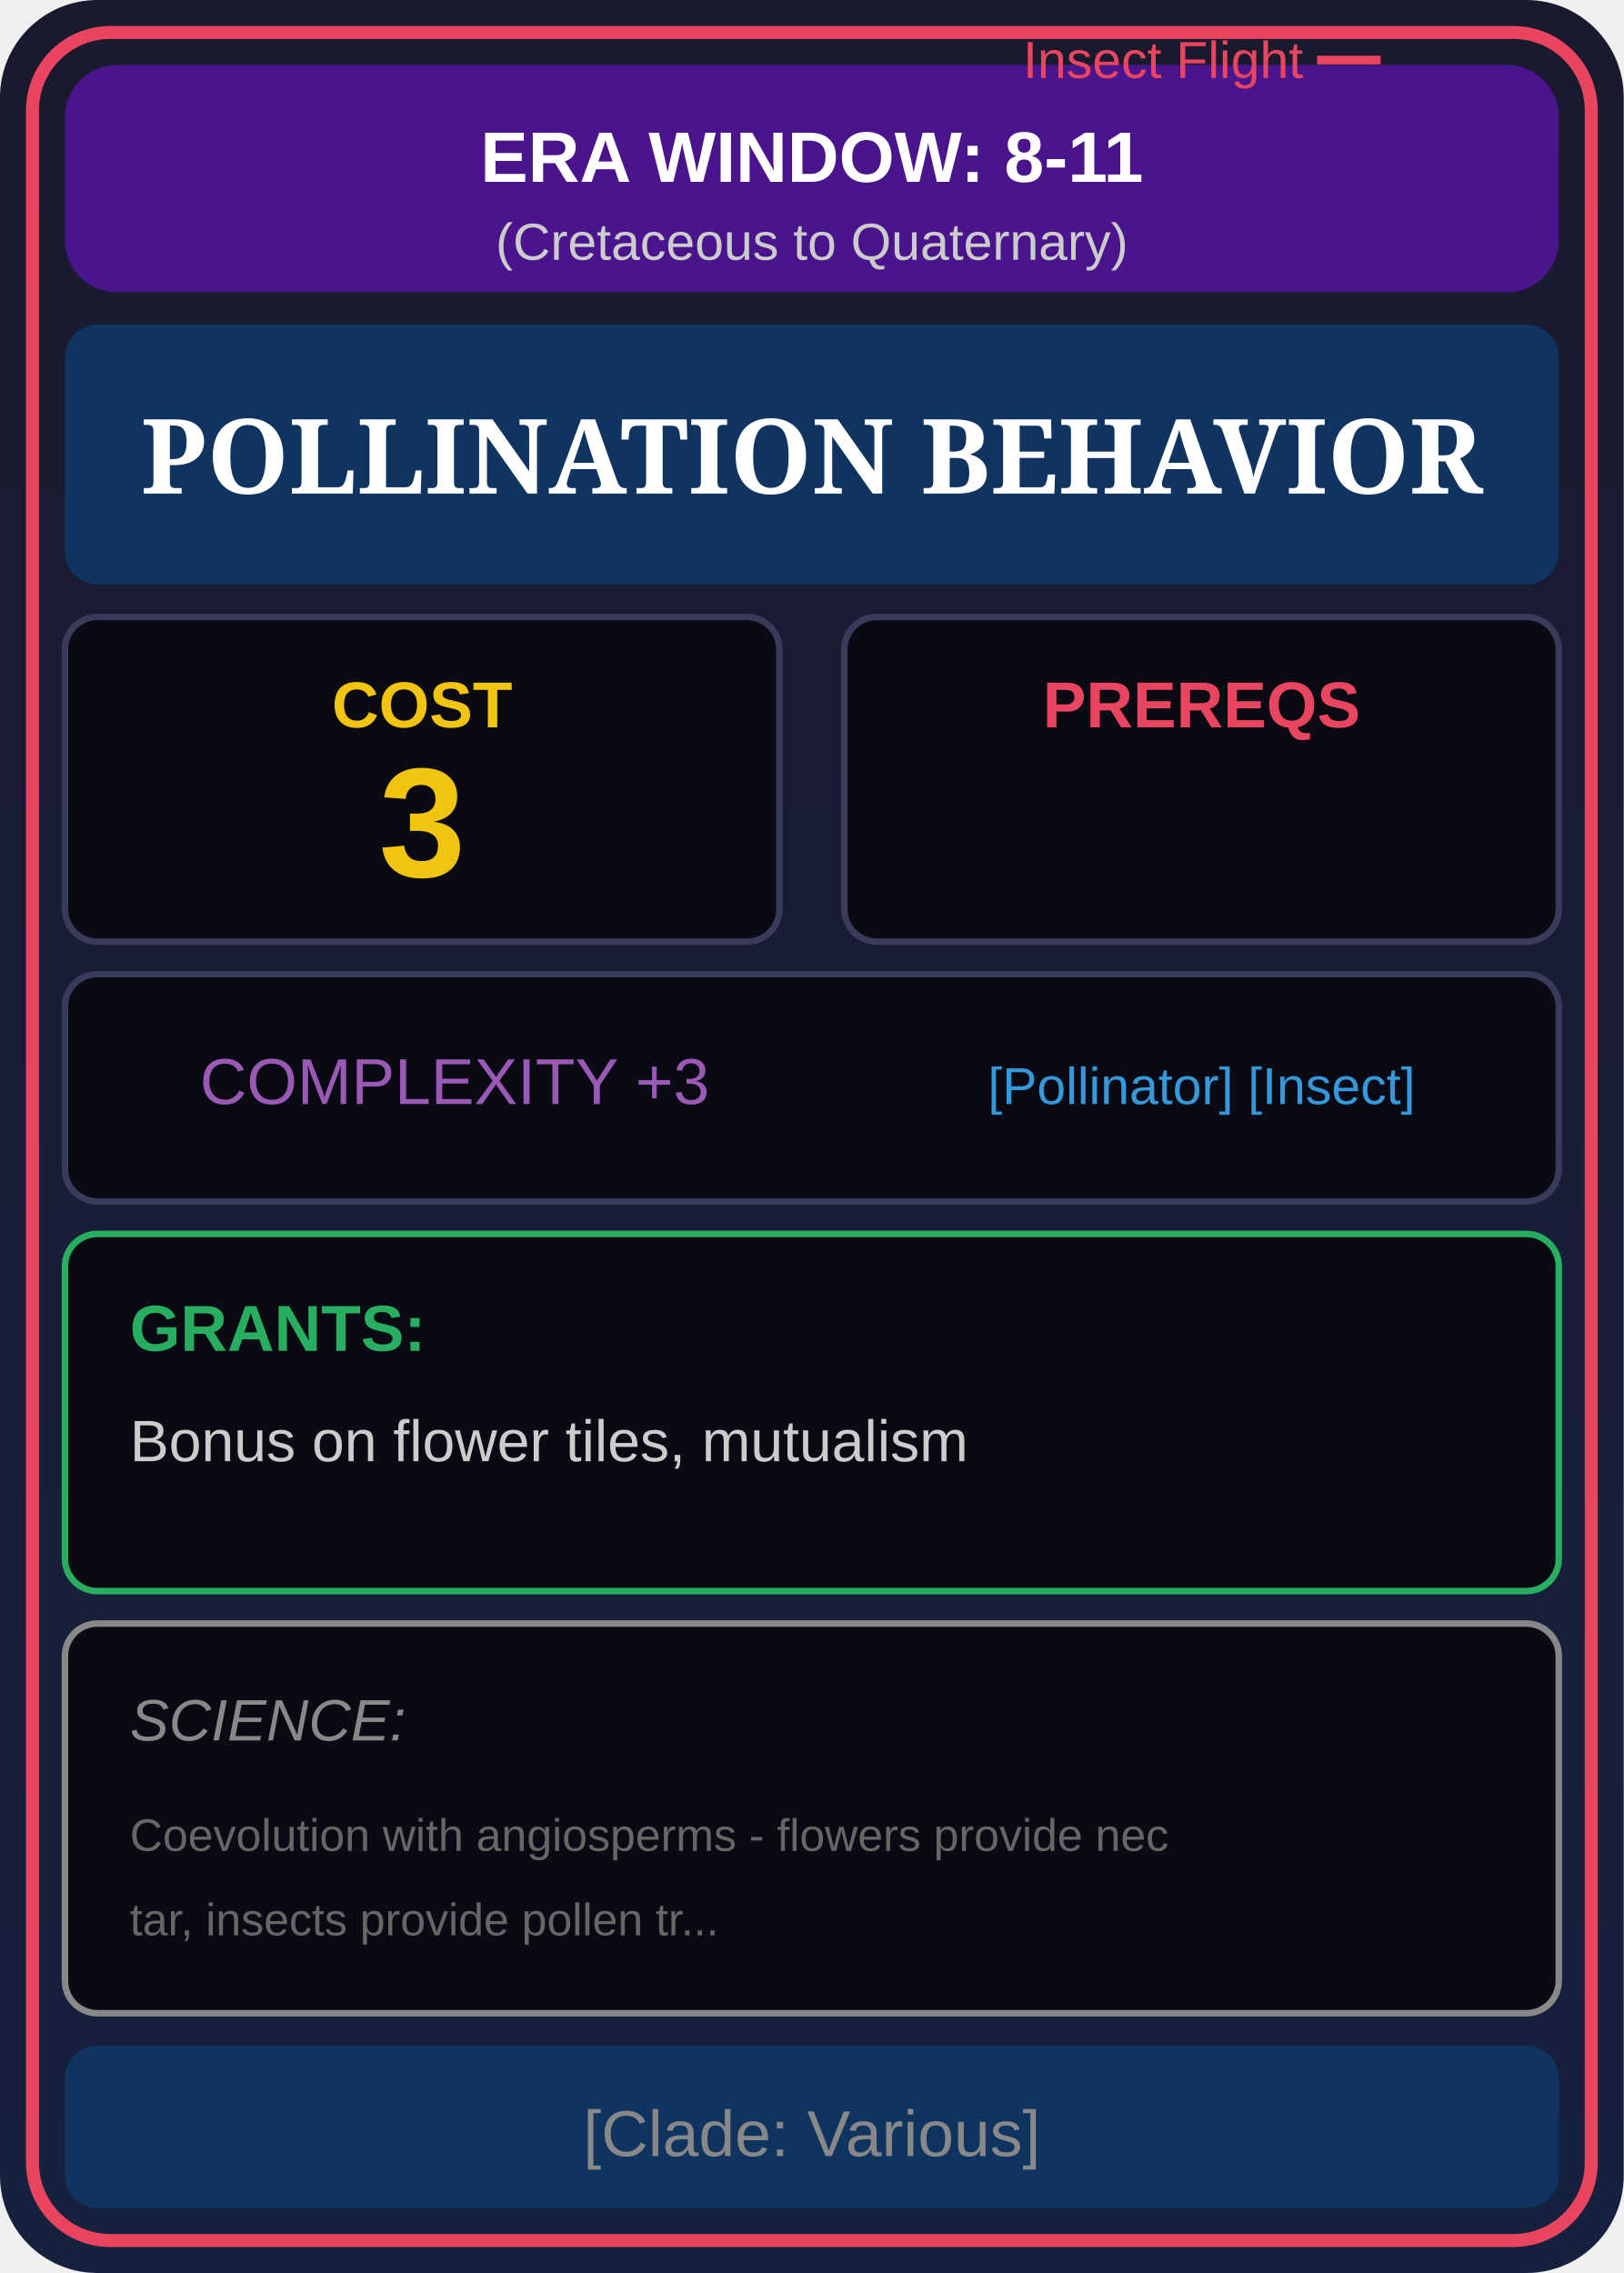
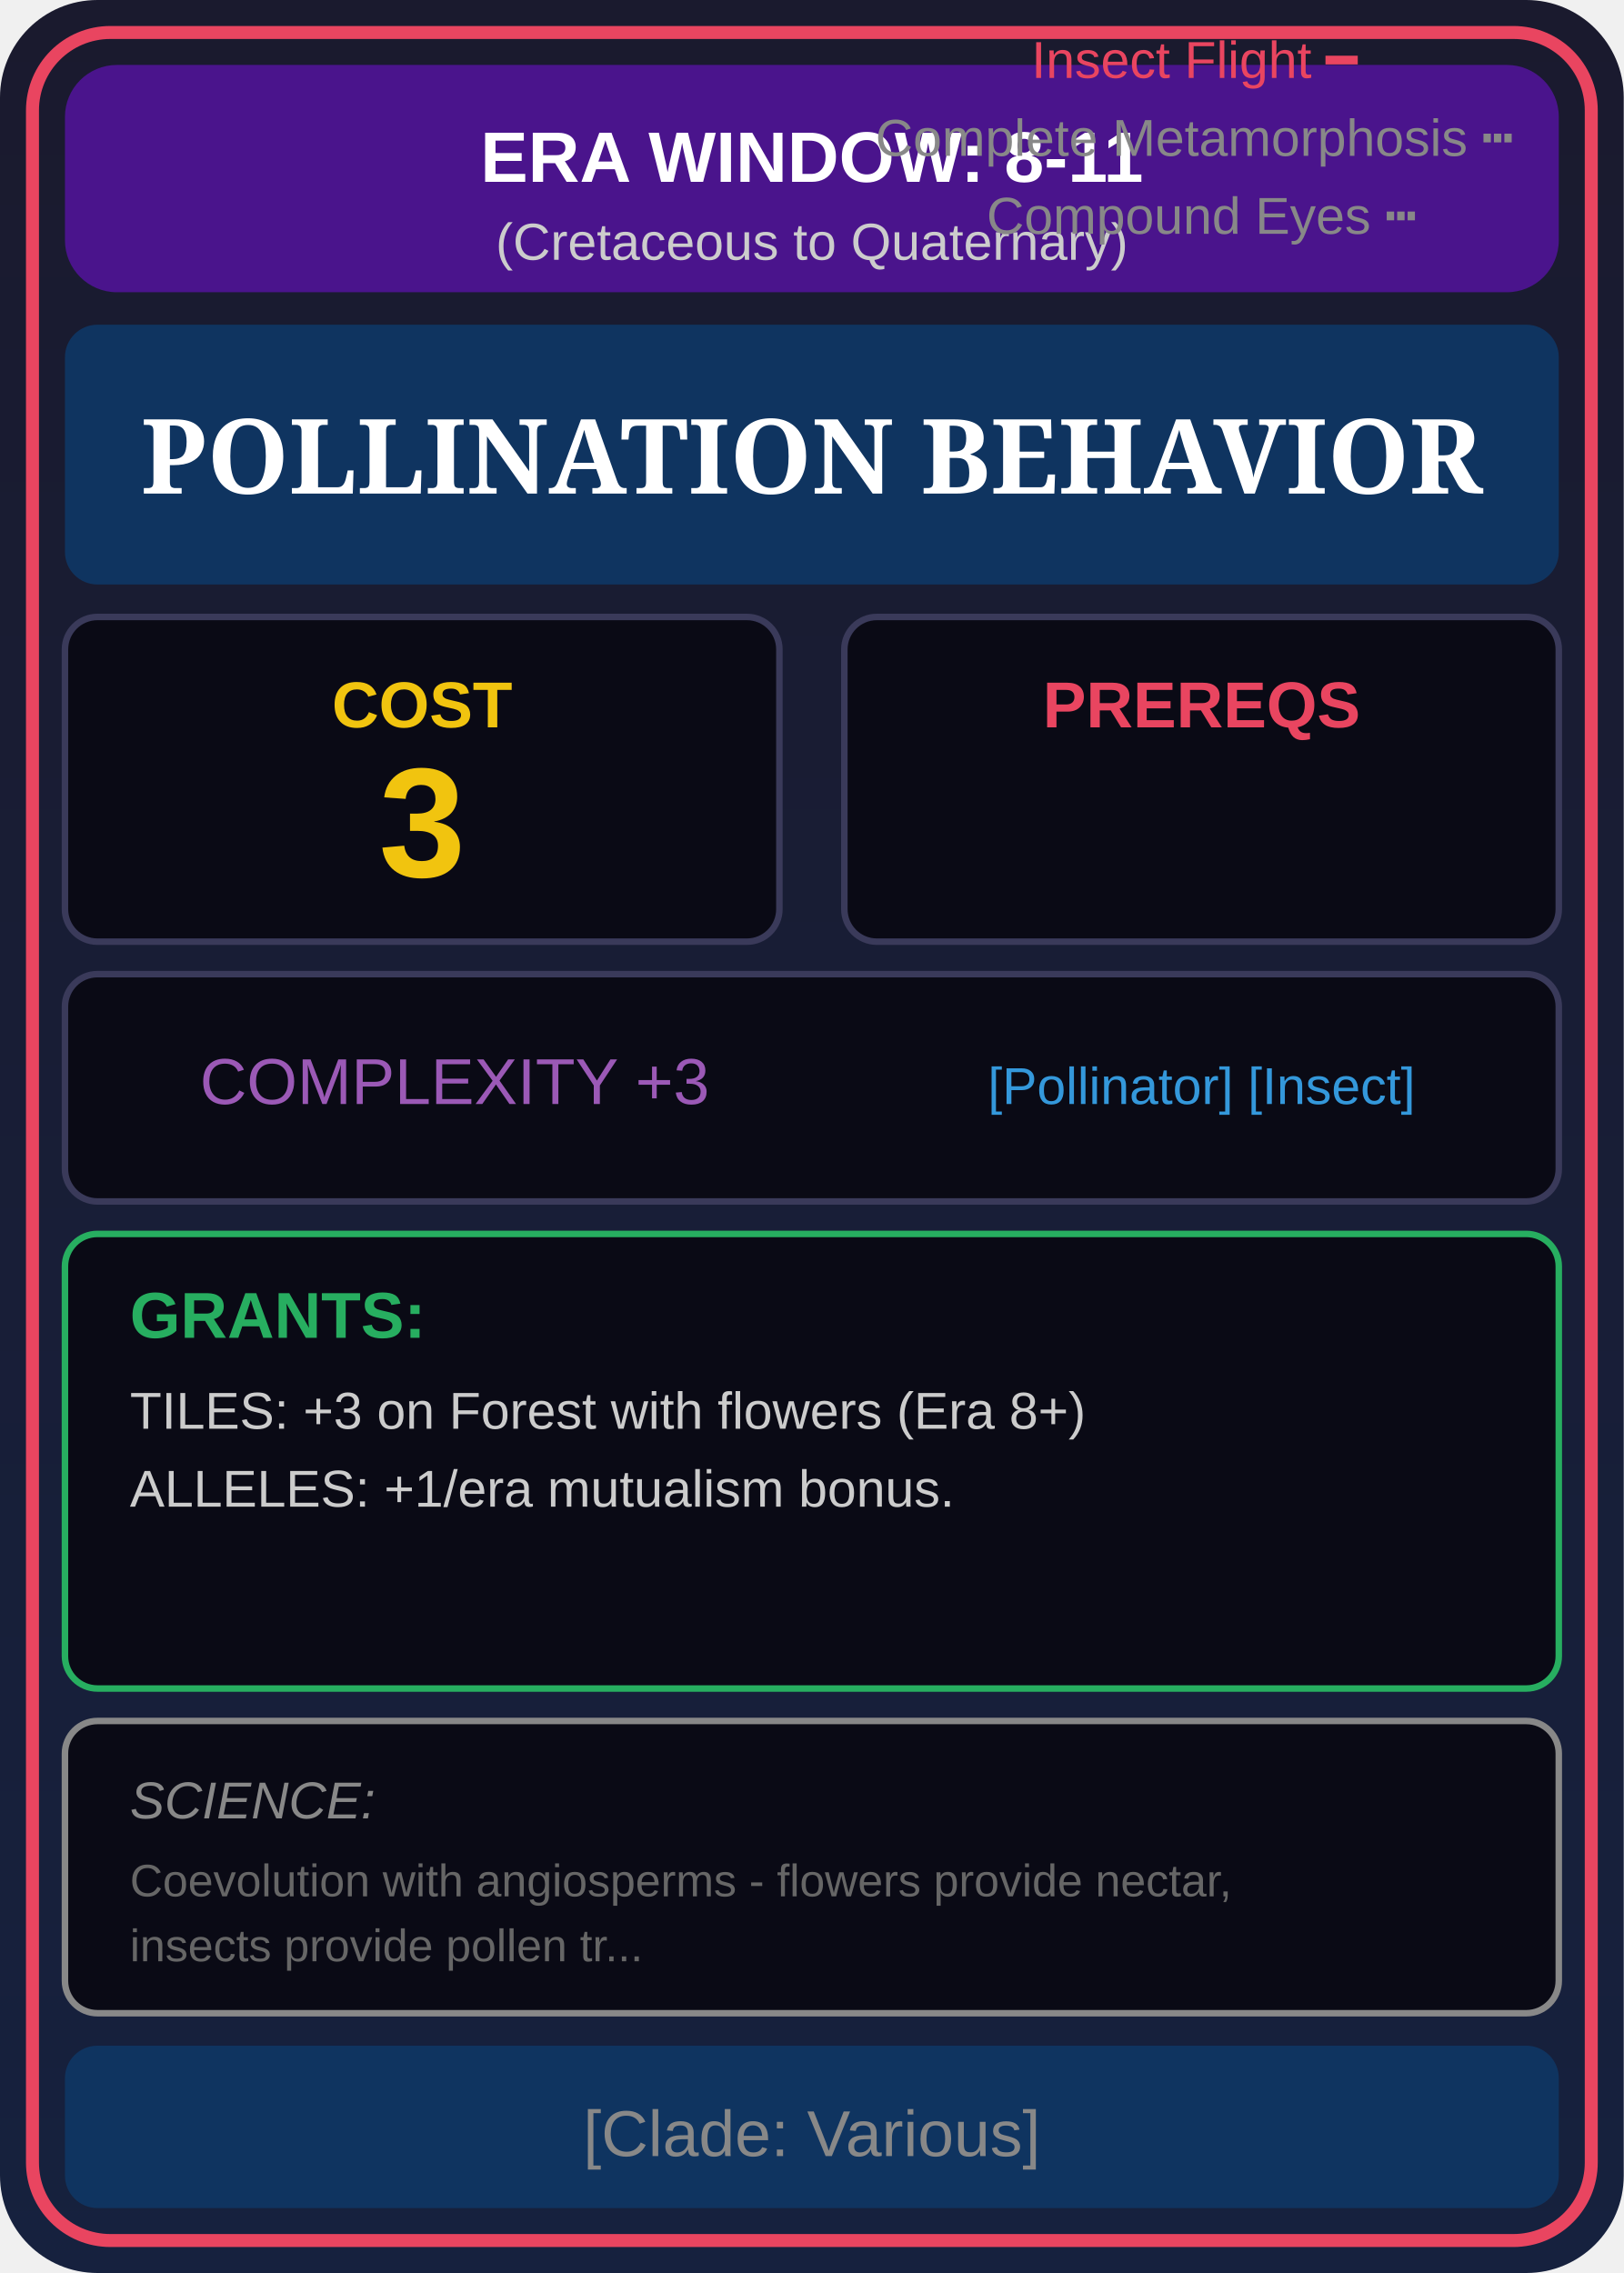
<svg xmlns="http://www.w3.org/2000/svg" viewBox="0 0 250 350" width="250" height="350">
  <defs>
    <linearGradient id="cardBg" x1="0%" y1="0%" x2="0%" y2="100%">
      <stop offset="0%" style="stop-color:#1a1a2e" />
      <stop offset="100%" style="stop-color:#16213e" />
    </linearGradient>
    <linearGradient id="eraGrad" x1="0%" y1="0%" x2="100%" y2="0%">
      <stop offset="0%" style="stop-color:#4a148c" />
      <stop offset="100%" style="stop-color:#4a148c" />
    </linearGradient>
  </defs>
  <rect width="250" height="350" fill="url(#cardBg)" rx="15" />
  <rect x="5" y="5" width="240" height="340" fill="none" stroke="#e94560" stroke-width="2" rx="12" />
  <rect x="10" y="10" width="230" height="35" fill="url(#eraGrad)" rx="8" />
  <text x="125" y="28" font-family="Arial" font-size="11" fill="#fff" text-anchor="middle" font-weight="bold">ERA WINDOW: 8-11</text>
  <text x="125" y="40" font-family="Arial" font-size="8" fill="#ccc" text-anchor="middle">(Cretaceous to Quaternary)</text>
  <rect x="10" y="50" width="230" height="40" fill="#0f3460" rx="5" />
  <text x="125" y="76" font-family="Georgia" font-size="16" fill="#fff" text-anchor="middle" font-weight="bold">POLLINATION BEHAVIOR</text>
  <rect x="10" y="95" width="110" height="50" fill="#0a0a15" stroke="#3a3a5a" rx="5" />
  <text x="65" y="112" font-family="Arial" font-size="10" fill="#f1c40f" text-anchor="middle" font-weight="bold">COST</text>
  <text x="65" y="135" font-family="Arial" font-size="24" fill="#f1c40f" text-anchor="middle" font-weight="bold">3</text>
  <rect x="130" y="95" width="110" height="50" fill="#0a0a15" stroke="#3a3a5a" rx="5" />
  <text x="185" y="112" font-family="Arial" font-size="10" fill="#e94560" text-anchor="middle" font-weight="bold">PREREQS</text>
  <text font-family="Arial" font-size="8" text-anchor="middle">
-     <tspan x="185" dy="12" fill="#e94560">Insect Flight ━━</tspan>
+     <tspan x="185" dy="12" fill="#e94560">Insect Flight ━</tspan>
+     <tspan x="185" dy="12" fill="#888">Complete Metamorphosis ┅</tspan>
+     <tspan x="185" dy="12" fill="#888">Compound Eyes ┅</tspan>
  </text>
  <rect x="10" y="150" width="230" height="35" fill="#0a0a15" stroke="#3a3a5a" rx="5" />
  <text x="70" y="170" font-family="Arial" font-size="10" fill="#9b59b6" text-anchor="middle">COMPLEXITY +3</text>
  <text x="185" y="170" font-family="Arial" font-size="8" fill="#3498db" text-anchor="middle">[Pollinator] [Insect]</text>
-   <rect x="10" y="190" width="230" height="55" fill="#0a0a15" stroke="#27ae60" rx="5" />
-   <text x="20" y="208" font-family="Arial" font-size="10" fill="#27ae60" font-weight="bold">GRANTS:</text>
-   <text x="20" y="225" font-family="Arial" font-size="9" fill="#ccc">Bonus on flower tiles, mutualism</text>
-   <rect x="10" y="250" width="230" height="60" fill="#0a0a15" stroke="#888" rx="5" />
-   <text x="20" y="268" font-family="Arial" font-size="9" fill="#888" font-style="italic">SCIENCE:</text>
-   <text x="20" y="285" font-family="Arial" font-size="7" fill="#666">Coevolution with angiosperms - flowers provide nec</text>
-   <text x="20" y="298" font-family="Arial" font-size="7" fill="#666">tar, insects provide pollen tr...</text>
+   <rect x="10" y="190" width="230" height="70" fill="#0a0a15" stroke="#27ae60" rx="5" />
+   <text x="20" y="206" font-family="Arial" font-size="10" fill="#27ae60" font-weight="bold">GRANTS:</text>
+   <text x="20" y="220" font-family="Arial" font-size="8" fill="#ccc">TILES: +3 on Forest with flowers (Era 8+)</text>
+   <text x="20" y="232" font-family="Arial" font-size="8" fill="#ccc">ALLELES: +1/era mutualism bonus.</text>
+   <text x="20" y="244" font-family="Arial" font-size="8" fill="#ccc" />
+   <rect x="10" y="265" width="230" height="45" fill="#0a0a15" stroke="#888" rx="5" />
+   <text x="20" y="280" font-family="Arial" font-size="8" fill="#888" font-style="italic">SCIENCE:</text>
+   <text x="20" y="292" font-family="Arial" font-size="7" fill="#666">Coevolution with angiosperms - flowers provide nectar, </text>
+   <text x="20" y="302" font-family="Arial" font-size="7" fill="#666">insects provide pollen tr...</text>
  <rect x="10" y="315" width="230" height="25" fill="#0f3460" rx="5" />
  <text x="125" y="332" font-family="Arial" font-size="10" fill="#888" text-anchor="middle">[Clade: Various]</text>
</svg>
